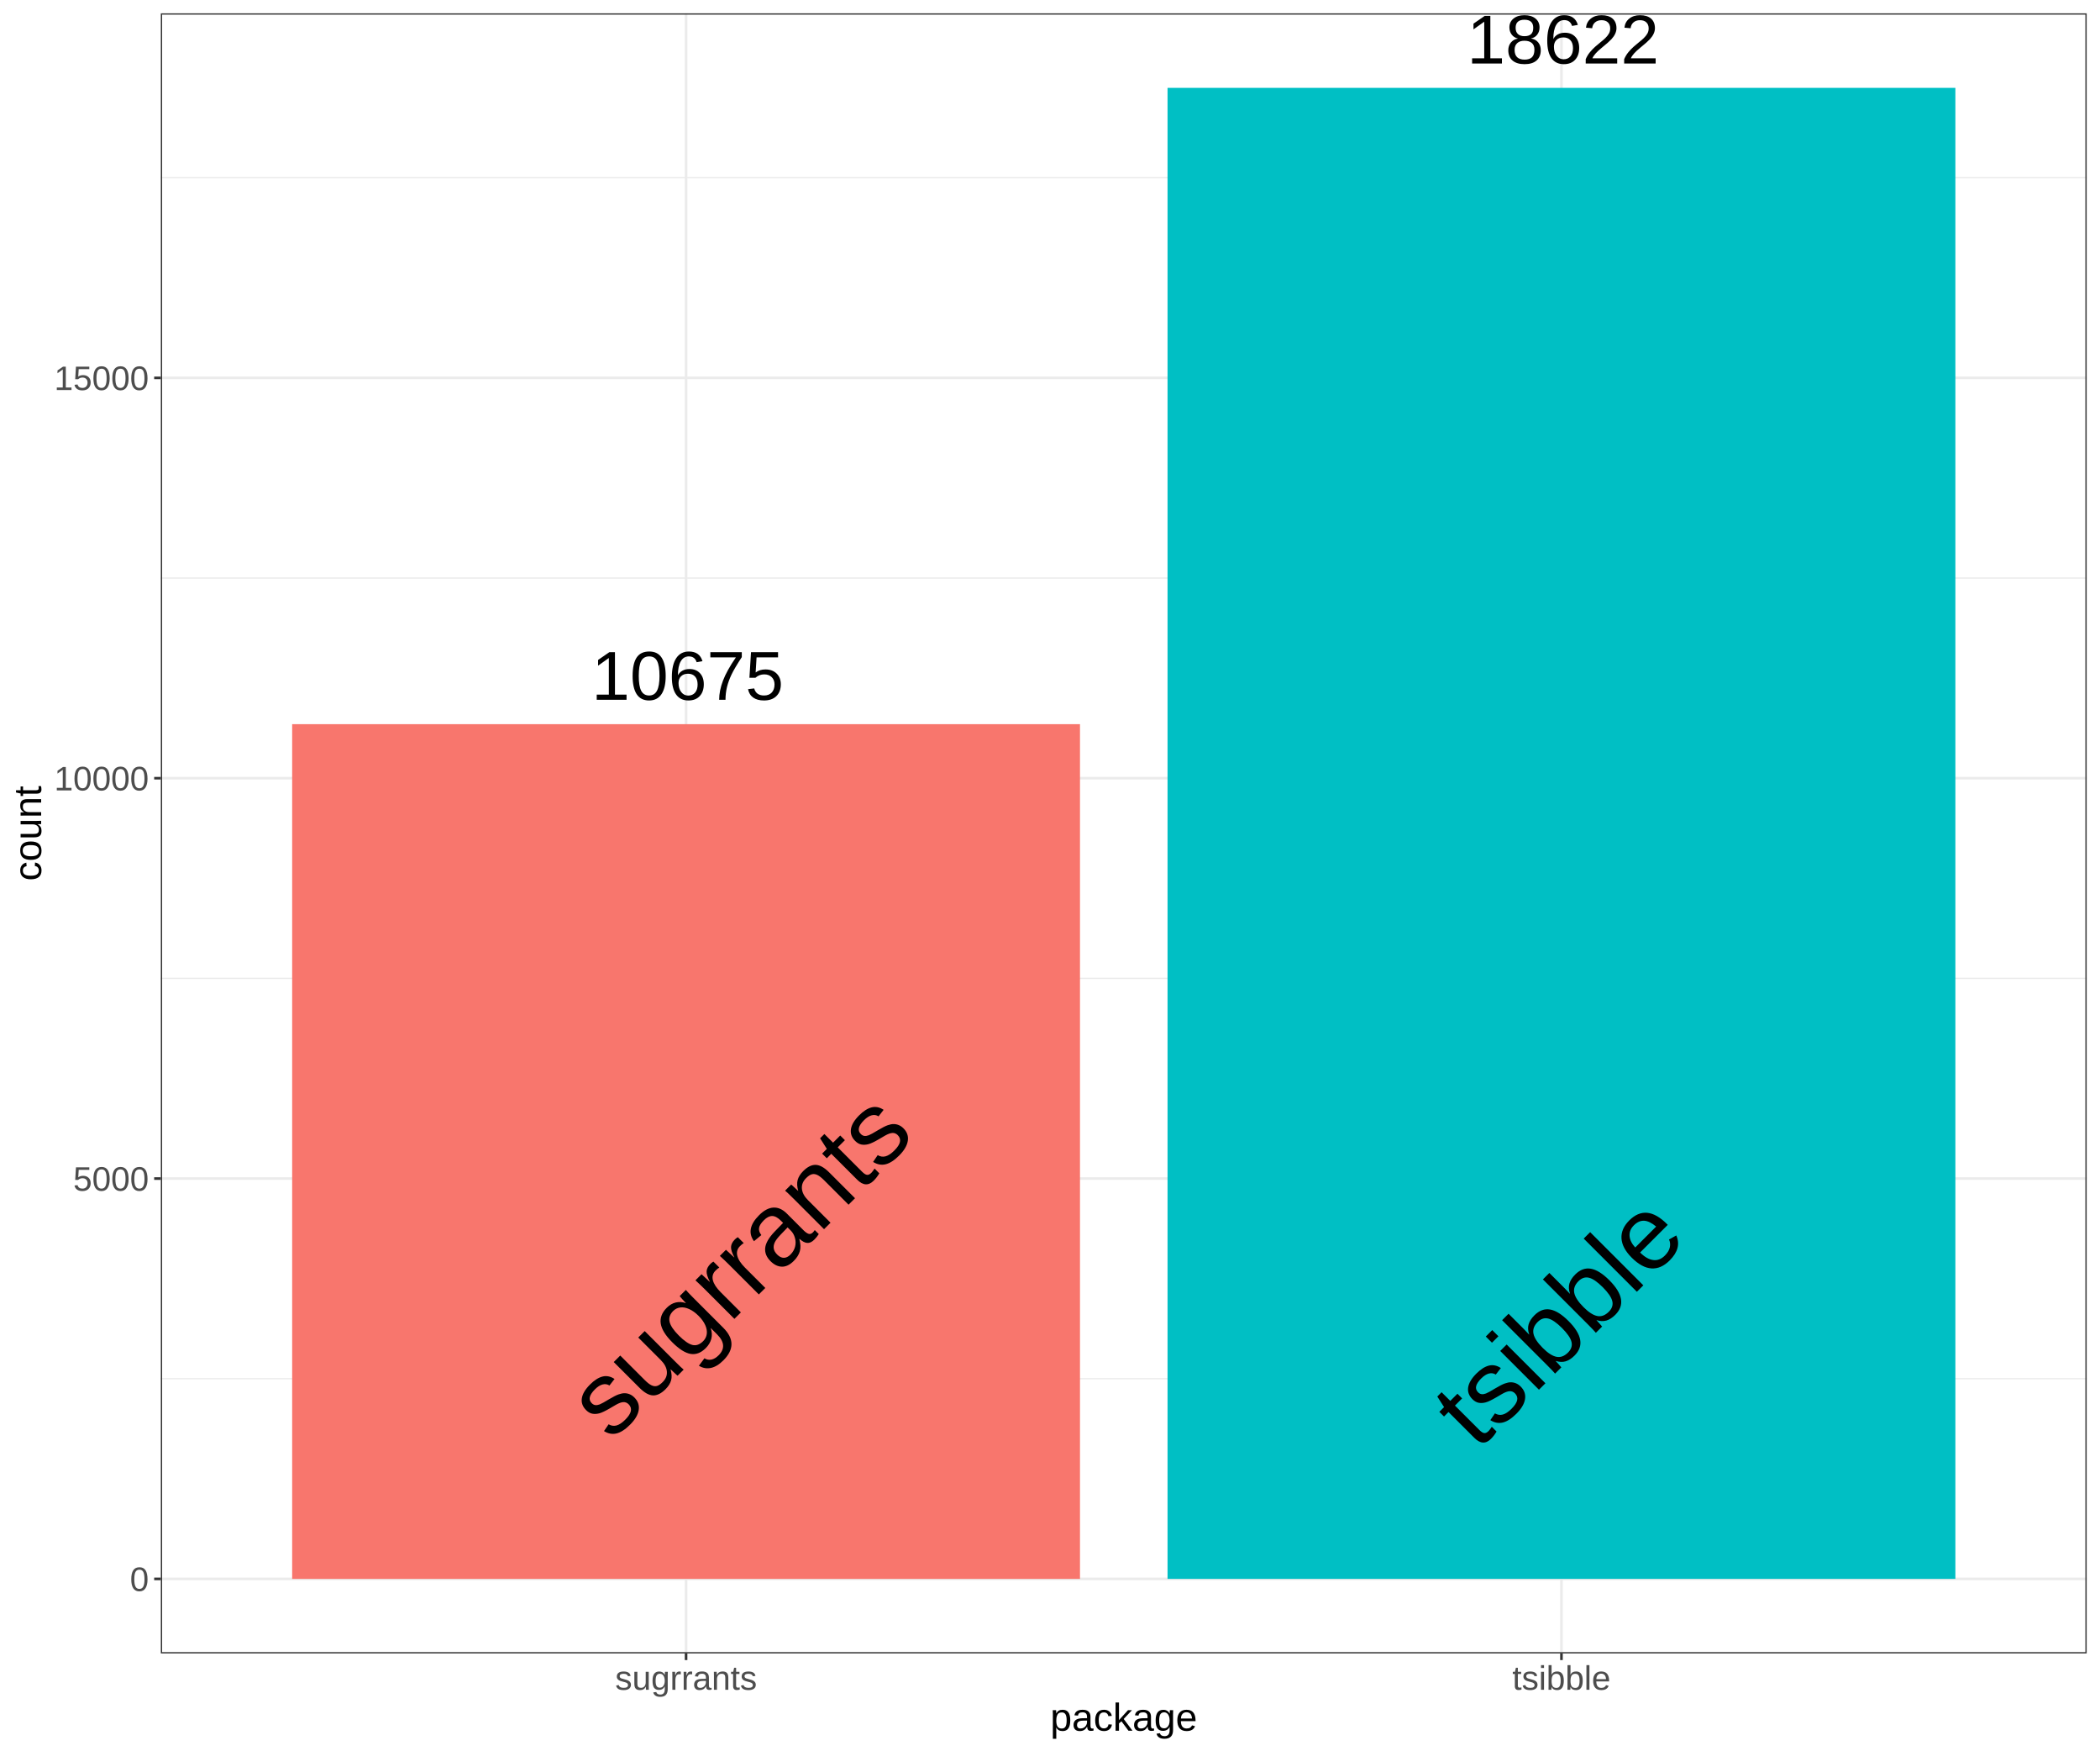
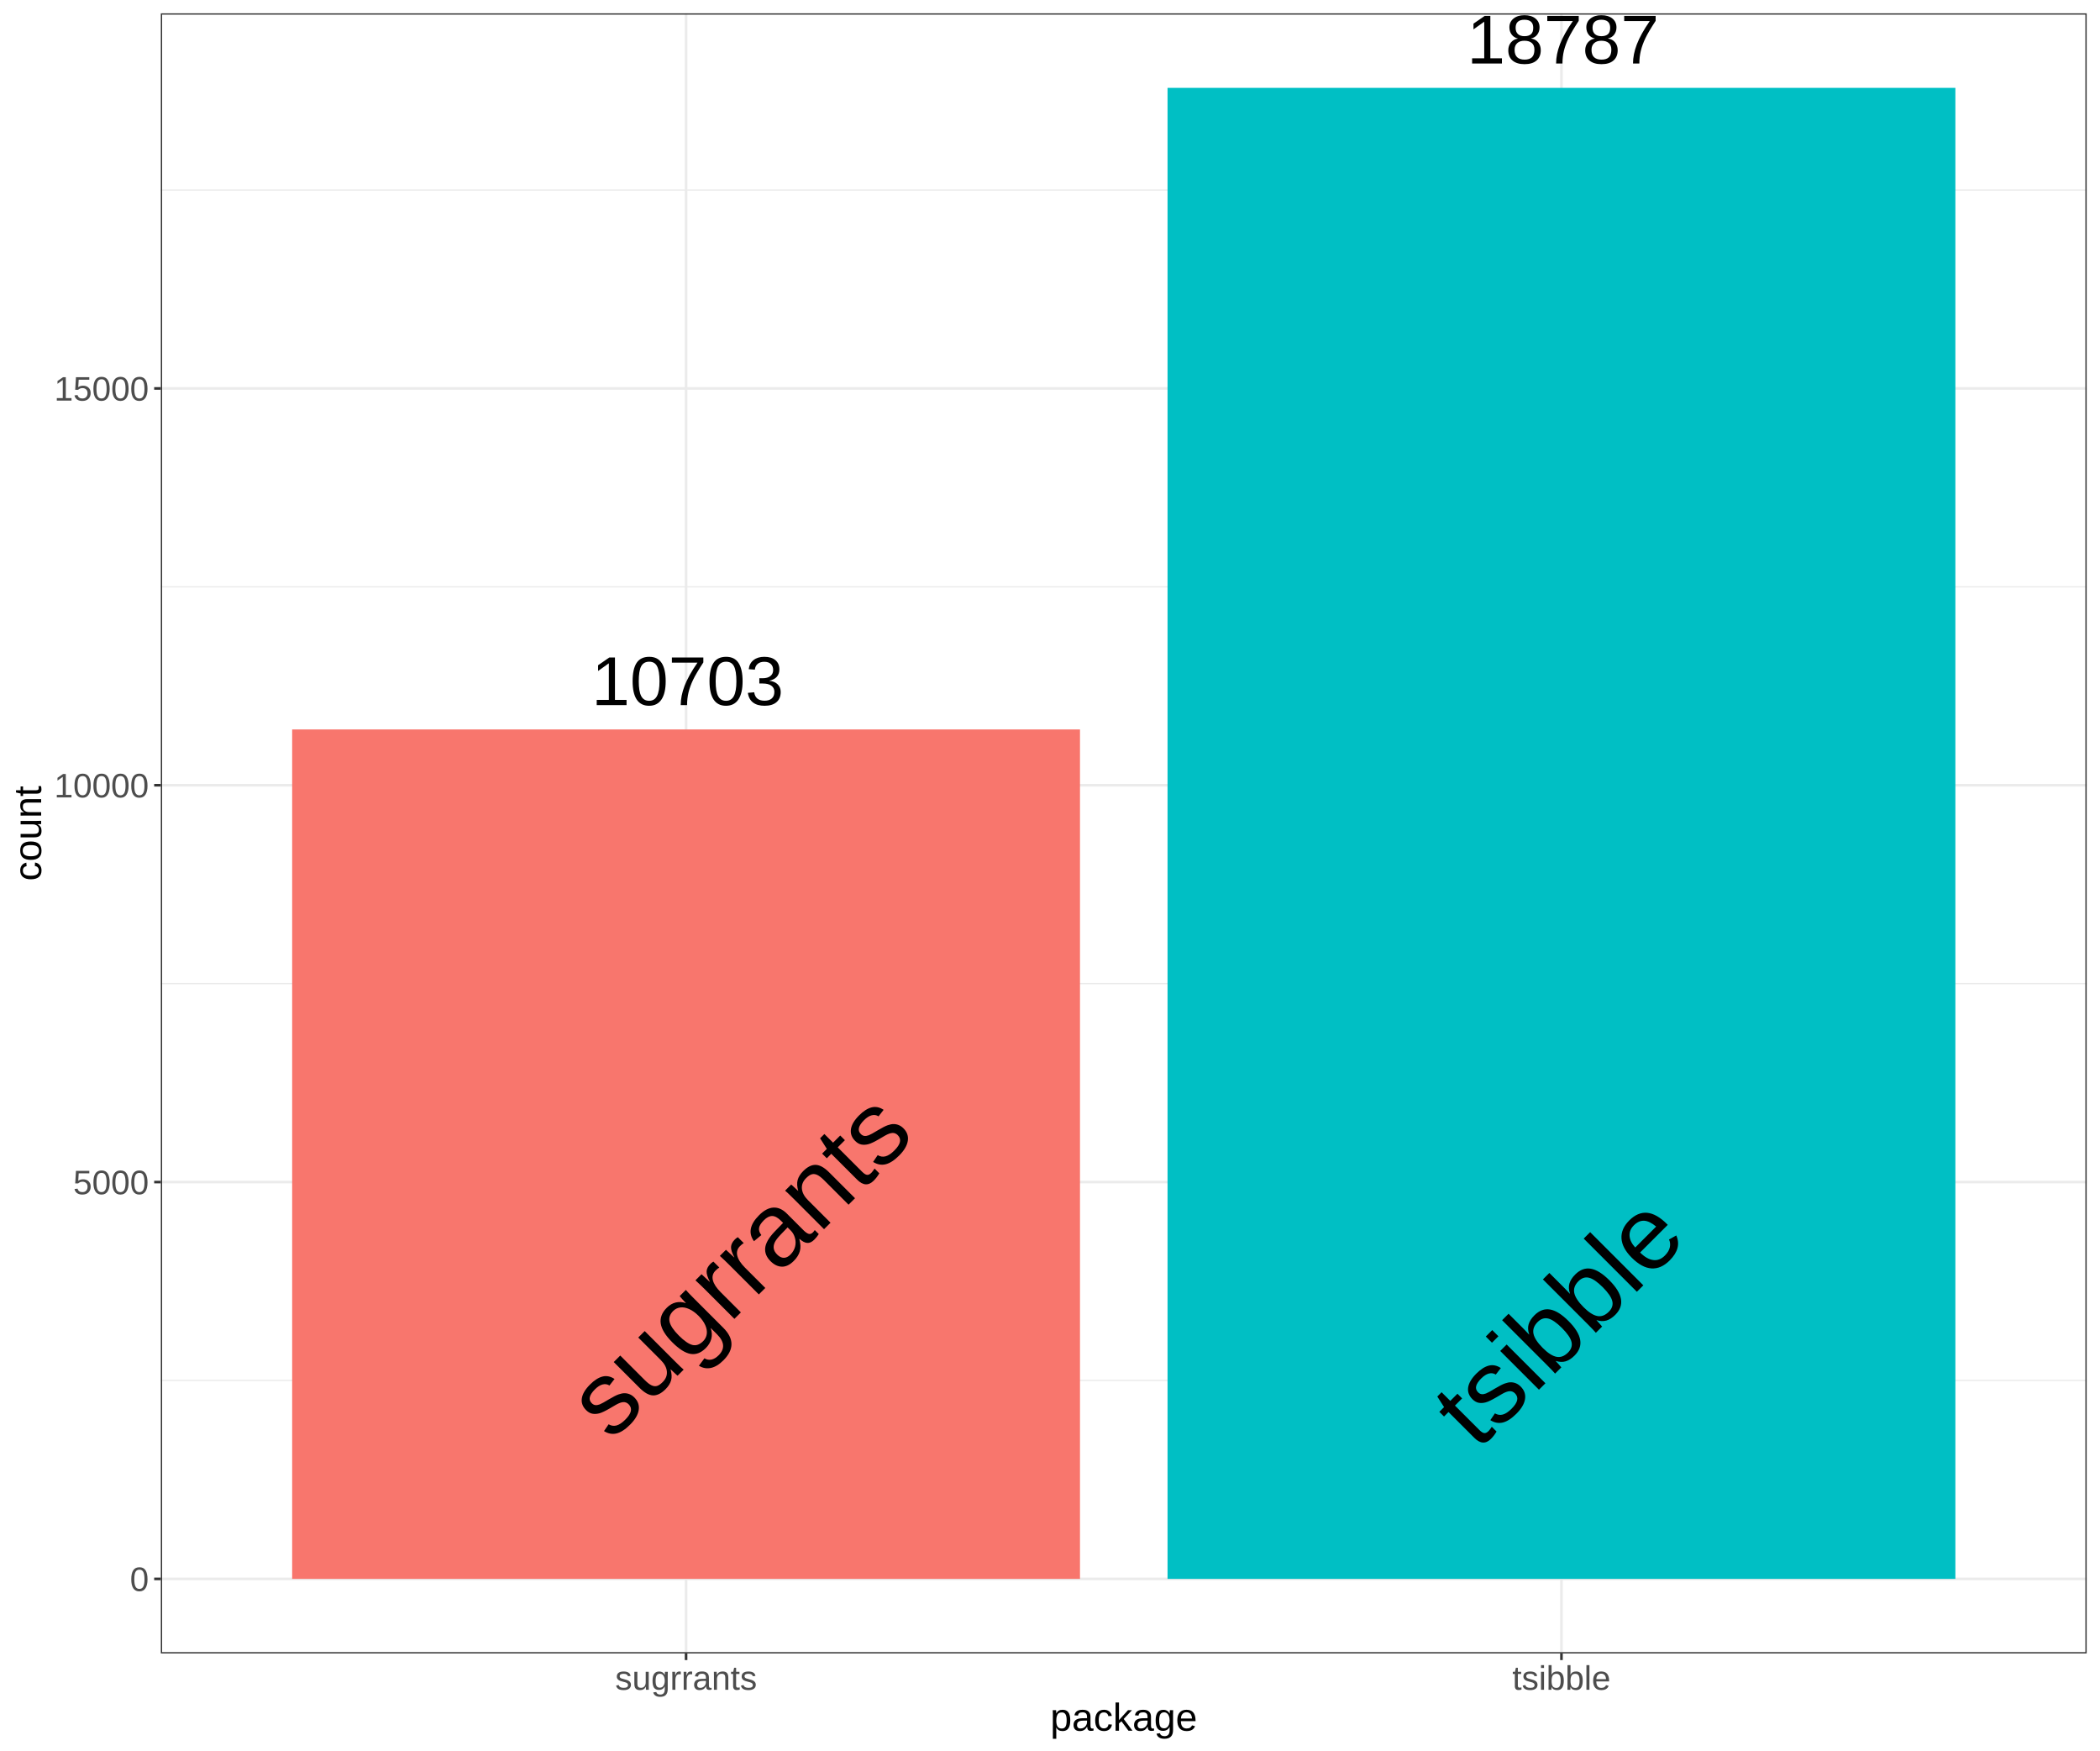
<svg xmlns="http://www.w3.org/2000/svg" viewBox="0 0 864.00 720.00">
  <defs>
    <style type="text/css">
    line, polyline, path, rect, circle {
      fill: none;
      stroke: #000000;
      stroke-linecap: round;
      stroke-linejoin: round;
      stroke-miterlimit: 10.00;
    }
  </style>
  </defs>
  <rect width="100%" height="100%" style="stroke: none; fill: #FFFFFF;" />
  <rect x="0.00" y="0.00" width="864.00" height="720.00" style="stroke-width: 1.07; stroke: #FFFFFF; fill: #FFFFFF;" />
  <defs>
    <clipPath id="cpNjYuMTc0NXw4NTguNTIxfDY4MC4xMDF8NS40Nzk0NQ==">
      <rect x="66.17" y="5.48" width="792.35" height="674.62" />
    </clipPath>
  </defs>
  <rect x="66.17" y="5.48" width="792.35" height="674.62" style="stroke-width: 1.07; stroke: none; fill: #FFFFFF;" clip-path="url(#cpNjYuMTc0NXw4NTguNTIxfDY4MC4xMDF8NS40Nzk0NQ==)" />
-   <polyline points="66.17,567.10 858.52,567.10 " style="stroke-width: 0.53; stroke: #EBEBEB; stroke-linecap: butt;" clip-path="url(#cpNjYuMTc0NXw4NTguNTIxfDY4MC4xMDF8NS40Nzk0NQ==)" />
-   <polyline points="66.17,402.43 858.52,402.43 " style="stroke-width: 0.53; stroke: #EBEBEB; stroke-linecap: butt;" clip-path="url(#cpNjYuMTc0NXw4NTguNTIxfDY4MC4xMDF8NS40Nzk0NQ==)" />
-   <polyline points="66.17,237.76 858.52,237.76 " style="stroke-width: 0.53; stroke: #EBEBEB; stroke-linecap: butt;" clip-path="url(#cpNjYuMTc0NXw4NTguNTIxfDY4MC4xMDF8NS40Nzk0NQ==)" />
-   <polyline points="66.17,73.10 858.52,73.10 " style="stroke-width: 0.53; stroke: #EBEBEB; stroke-linecap: butt;" clip-path="url(#cpNjYuMTc0NXw4NTguNTIxfDY4MC4xMDF8NS40Nzk0NQ==)" />
+   <polyline points="66.17,567.82 858.52,567.82 " style="stroke-width: 0.53; stroke: #EBEBEB; stroke-linecap: butt;" clip-path="url(#cpNjYuMTc0NXw4NTguNTIxfDY4MC4xMDF8NS40Nzk0NQ==)" />
+   <polyline points="66.17,404.60 858.52,404.60 " style="stroke-width: 0.53; stroke: #EBEBEB; stroke-linecap: butt;" clip-path="url(#cpNjYuMTc0NXw4NTguNTIxfDY4MC4xMDF8NS40Nzk0NQ==)" />
+   <polyline points="66.17,241.38 858.52,241.38 " style="stroke-width: 0.53; stroke: #EBEBEB; stroke-linecap: butt;" clip-path="url(#cpNjYuMTc0NXw4NTguNTIxfDY4MC4xMDF8NS40Nzk0NQ==)" />
+   <polyline points="66.17,78.16 858.52,78.16 " style="stroke-width: 0.53; stroke: #EBEBEB; stroke-linecap: butt;" clip-path="url(#cpNjYuMTc0NXw4NTguNTIxfDY4MC4xMDF8NS40Nzk0NQ==)" />
  <polyline points="66.17,649.44 858.52,649.44 " style="stroke-width: 1.07; stroke: #EBEBEB; stroke-linecap: butt;" clip-path="url(#cpNjYuMTc0NXw4NTguNTIxfDY4MC4xMDF8NS40Nzk0NQ==)" />
-   <polyline points="66.17,484.77 858.52,484.77 " style="stroke-width: 1.07; stroke: #EBEBEB; stroke-linecap: butt;" clip-path="url(#cpNjYuMTc0NXw4NTguNTIxfDY4MC4xMDF8NS40Nzk0NQ==)" />
-   <polyline points="66.17,320.10 858.52,320.10 " style="stroke-width: 1.07; stroke: #EBEBEB; stroke-linecap: butt;" clip-path="url(#cpNjYuMTc0NXw4NTguNTIxfDY4MC4xMDF8NS40Nzk0NQ==)" />
-   <polyline points="66.17,155.43 858.52,155.43 " style="stroke-width: 1.07; stroke: #EBEBEB; stroke-linecap: butt;" clip-path="url(#cpNjYuMTc0NXw4NTguNTIxfDY4MC4xMDF8NS40Nzk0NQ==)" />
+   <polyline points="66.17,486.21 858.52,486.21 " style="stroke-width: 1.07; stroke: #EBEBEB; stroke-linecap: butt;" clip-path="url(#cpNjYuMTc0NXw4NTguNTIxfDY4MC4xMDF8NS40Nzk0NQ==)" />
+   <polyline points="66.17,322.99 858.52,322.99 " style="stroke-width: 1.07; stroke: #EBEBEB; stroke-linecap: butt;" clip-path="url(#cpNjYuMTc0NXw4NTguNTIxfDY4MC4xMDF8NS40Nzk0NQ==)" />
+   <polyline points="66.17,159.77 858.52,159.77 " style="stroke-width: 1.07; stroke: #EBEBEB; stroke-linecap: butt;" clip-path="url(#cpNjYuMTc0NXw4NTguNTIxfDY4MC4xMDF8NS40Nzk0NQ==)" />
  <polyline points="282.27,680.10 282.27,5.48 " style="stroke-width: 1.07; stroke: #EBEBEB; stroke-linecap: butt;" clip-path="url(#cpNjYuMTc0NXw4NTguNTIxfDY4MC4xMDF8NS40Nzk0NQ==)" />
  <polyline points="642.43,680.10 642.43,5.48 " style="stroke-width: 1.07; stroke: #EBEBEB; stroke-linecap: butt;" clip-path="url(#cpNjYuMTc0NXw4NTguNTIxfDY4MC4xMDF8NS40Nzk0NQ==)" />
-   <rect x="120.20" y="297.87" width="324.14" height="351.57" style="stroke-width: 1.07; stroke: none; stroke-linecap: butt; fill: #F8766D;" clip-path="url(#cpNjYuMTc0NXw4NTguNTIxfDY4MC4xMDF8NS40Nzk0NQ==)" />
+   <rect x="120.20" y="300.04" width="324.14" height="349.39" style="stroke-width: 1.07; stroke: none; stroke-linecap: butt; fill: #F8766D;" clip-path="url(#cpNjYuMTc0NXw4NTguNTIxfDY4MC4xMDF8NS40Nzk0NQ==)" />
  <rect x="480.36" y="36.14" width="324.14" height="613.29" style="stroke-width: 1.07; stroke: none; stroke-linecap: butt; fill: #00BFC4;" clip-path="url(#cpNjYuMTc0NXw4NTguNTIxfDY4MC4xMDF8NS40Nzk0NQ==)" />
  <g clip-path="url(#cpNjYuMTc0NXw4NTguNTIxfDY4MC4xMDF8NS40Nzk0NQ==)">
-     <text x="243.34" y="287.84" style="font-size: 28.45px; font-family: Arial;" textLength="77.86px" lengthAdjust="spacingAndGlyphs">10675</text>
+     <text x="243.34" y="290.02" style="font-size: 28.45px; font-family: Arial;" textLength="77.86px" lengthAdjust="spacingAndGlyphs">10703</text>
  </g>
  <g clip-path="url(#cpNjYuMTc0NXw4NTguNTIxfDY4MC4xMDF8NS40Nzk0NQ==)">
-     <text x="603.50" y="26.12" style="font-size: 28.45px; font-family: Arial;" textLength="77.86px" lengthAdjust="spacingAndGlyphs">18622</text>
+     <text x="603.50" y="26.12" style="font-size: 28.45px; font-family: Arial;" textLength="77.86px" lengthAdjust="spacingAndGlyphs">18787</text>
  </g>
  <g clip-path="url(#cpNjYuMTc0NXw4NTguNTIxfDY4MC4xMDF8NS40Nzk0NQ==)">
    <text transform="translate(251.41,593.23) rotate(-45)" style="font-size: 42.68px; font-family: Arial;" textLength="179.24px" lengthAdjust="spacingAndGlyphs">sugrrants</text>
  </g>
  <g clip-path="url(#cpNjYuMTc0NXw4NTguNTIxfDY4MC4xMDF8NS40Nzk0NQ==)">
    <text transform="translate(607.68,597.12) rotate(-45)" style="font-size: 42.68px; font-family: Arial;" textLength="124.30px" lengthAdjust="spacingAndGlyphs">tsibble</text>
  </g>
  <rect x="66.17" y="5.48" width="792.35" height="674.62" style="stroke-width: 1.07; stroke: #333333;" clip-path="url(#cpNjYuMTc0NXw4NTguNTIxfDY4MC4xMDF8NS40Nzk0NQ==)" />
  <defs>
    <clipPath id="cpMHw4NjR8NzIwfDA=">
      <rect x="0.00" y="0.00" width="864.00" height="720.00" />
    </clipPath>
  </defs>
  <g clip-path="url(#cpMHw4NjR8NzIwfDA=)">
    <text x="53.46" y="654.44" style="font-size: 14.00px; fill: #4D4D4D; font-family: Arial;" textLength="7.79px" lengthAdjust="spacingAndGlyphs">0</text>
  </g>
  <g clip-path="url(#cpMHw4NjR8NzIwfDA=)">
-     <text x="30.10" y="489.78" style="font-size: 14.00px; fill: #4D4D4D; font-family: Arial;" textLength="31.14px" lengthAdjust="spacingAndGlyphs">5000</text>
+     <text x="30.10" y="491.22" style="font-size: 14.00px; fill: #4D4D4D; font-family: Arial;" textLength="31.14px" lengthAdjust="spacingAndGlyphs">5000</text>
  </g>
  <g clip-path="url(#cpMHw4NjR8NzIwfDA=)">
-     <text x="22.31" y="325.11" style="font-size: 14.00px; fill: #4D4D4D; font-family: Arial;" textLength="38.93px" lengthAdjust="spacingAndGlyphs">10000</text>
+     <text x="22.31" y="328.00" style="font-size: 14.00px; fill: #4D4D4D; font-family: Arial;" textLength="38.93px" lengthAdjust="spacingAndGlyphs">10000</text>
  </g>
  <g clip-path="url(#cpMHw4NjR8NzIwfDA=)">
-     <text x="22.31" y="160.44" style="font-size: 14.00px; fill: #4D4D4D; font-family: Arial;" textLength="38.93px" lengthAdjust="spacingAndGlyphs">15000</text>
+     <text x="22.31" y="164.78" style="font-size: 14.00px; fill: #4D4D4D; font-family: Arial;" textLength="38.93px" lengthAdjust="spacingAndGlyphs">15000</text>
  </g>
  <polyline points="63.43,649.44 66.17,649.44 " style="stroke-width: 1.07; stroke: #333333; stroke-linecap: butt;" clip-path="url(#cpMHw4NjR8NzIwfDA=)" />
-   <polyline points="63.43,484.77 66.17,484.77 " style="stroke-width: 1.07; stroke: #333333; stroke-linecap: butt;" clip-path="url(#cpMHw4NjR8NzIwfDA=)" />
-   <polyline points="63.43,320.10 66.17,320.10 " style="stroke-width: 1.07; stroke: #333333; stroke-linecap: butt;" clip-path="url(#cpMHw4NjR8NzIwfDA=)" />
-   <polyline points="63.43,155.43 66.17,155.43 " style="stroke-width: 1.07; stroke: #333333; stroke-linecap: butt;" clip-path="url(#cpMHw4NjR8NzIwfDA=)" />
+   <polyline points="63.43,486.21 66.17,486.21 " style="stroke-width: 1.07; stroke: #333333; stroke-linecap: butt;" clip-path="url(#cpMHw4NjR8NzIwfDA=)" />
+   <polyline points="63.43,322.99 66.17,322.99 " style="stroke-width: 1.07; stroke: #333333; stroke-linecap: butt;" clip-path="url(#cpMHw4NjR8NzIwfDA=)" />
+   <polyline points="63.43,159.77 66.17,159.77 " style="stroke-width: 1.07; stroke: #333333; stroke-linecap: butt;" clip-path="url(#cpMHw4NjR8NzIwfDA=)" />
  <polyline points="282.27,682.84 282.27,680.10 " style="stroke-width: 1.07; stroke: #333333; stroke-linecap: butt;" clip-path="url(#cpMHw4NjR8NzIwfDA=)" />
  <polyline points="642.43,682.84 642.43,680.10 " style="stroke-width: 1.07; stroke: #333333; stroke-linecap: butt;" clip-path="url(#cpMHw4NjR8NzIwfDA=)" />
  <g clip-path="url(#cpMHw4NjR8NzIwfDA=)">
    <text x="253.09" y="695.05" style="font-size: 14.00px; fill: #4D4D4D; font-family: Arial;" textLength="58.36px" lengthAdjust="spacingAndGlyphs">sugrrants</text>
  </g>
  <g clip-path="url(#cpMHw4NjR8NzIwfDA=)">
    <text x="622.19" y="695.05" style="font-size: 14.00px; fill: #4D4D4D; font-family: Arial;" textLength="40.47px" lengthAdjust="spacingAndGlyphs">tsibble</text>
  </g>
  <g clip-path="url(#cpMHw4NjR8NzIwfDA=)">
    <text x="432.10" y="711.88" style="font-size: 16.00px; font-family: Arial;" textLength="60.49px" lengthAdjust="spacingAndGlyphs">package</text>
  </g>
  <g clip-path="url(#cpMHw4NjR8NzIwfDA=)">
    <text transform="translate(16.93,362.36) rotate(-90)" style="font-size: 16.00px; font-family: Arial;" textLength="39.14px" lengthAdjust="spacingAndGlyphs">count</text>
  </g>
</svg>
